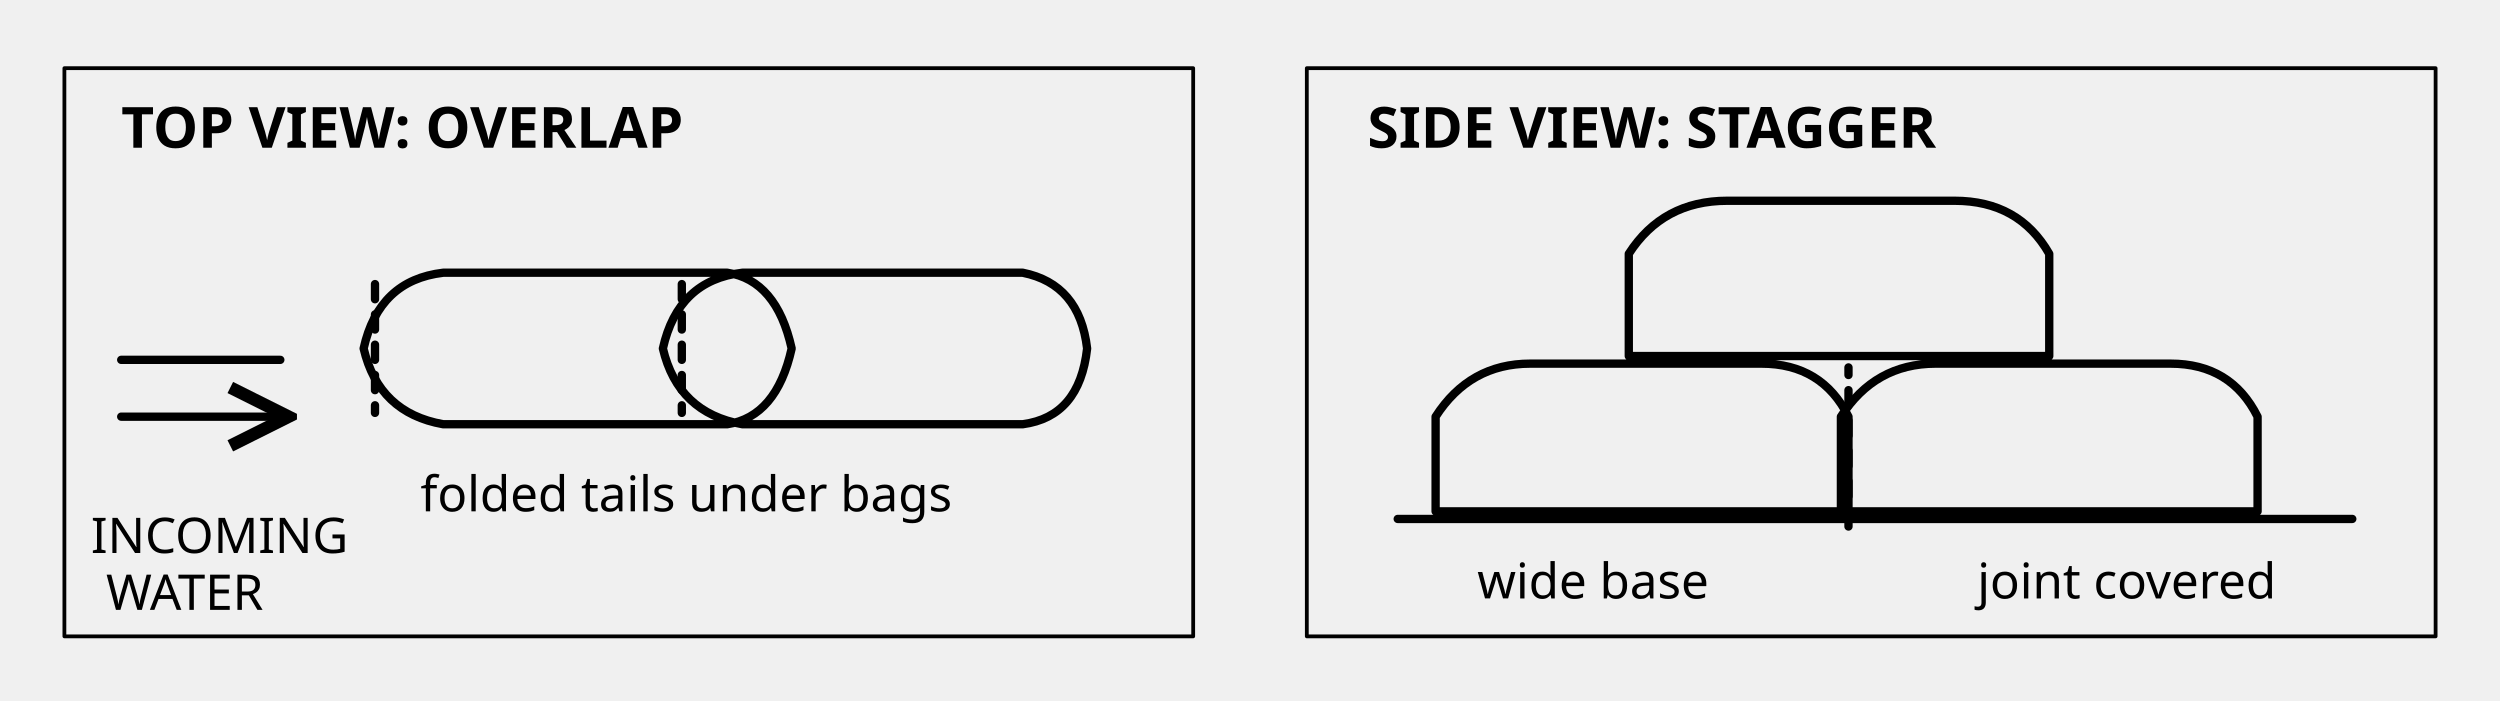
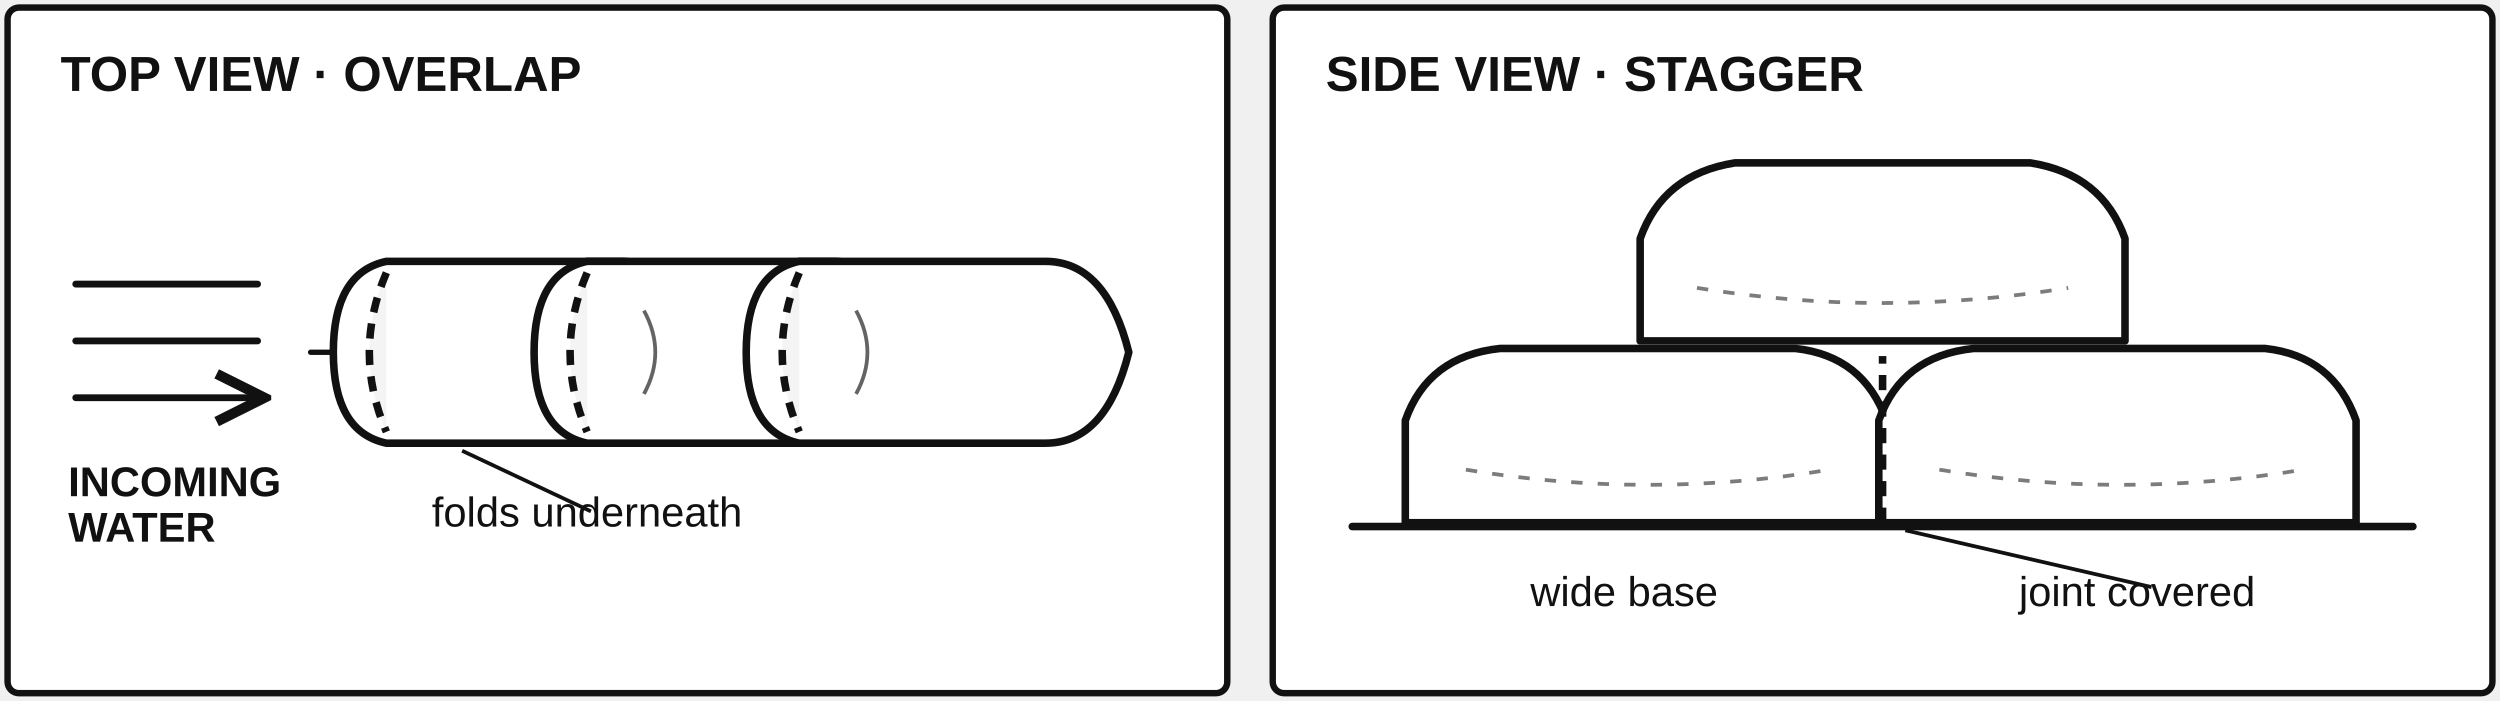
- <svg xmlns="http://www.w3.org/2000/svg" viewBox="0 0 660 185" role="img" aria-labelledby="t d">
+ <svg xmlns="http://www.w3.org/2000/svg" viewBox="0 0 660 185" role="img" aria-labelledby="title description">
  <defs>
-     <marker id="a" markerWidth="9" markerHeight="9" refX="7" refY="4.5" orient="auto">
-       <path d="M1 1l7 3.5L1 8" fill="none" stroke="#000" stroke-width="1.5" />
+     <marker id="arrow" markerWidth="9" markerHeight="9" refX="7" refY="4.5" orient="auto">
+       <path d="M1 1l7 3.5L1 8" fill="none" stroke="#111" stroke-width="1.5" />
    </marker>
  </defs>
-   <g fill="none" stroke="#000" stroke-width="2.2" stroke-linecap="round" stroke-linejoin="round">
-     <path d="M17 18h298v150H17zM345 18h298v150H345z" stroke-width="1" />
-     <path d="M32 95h42M32 110h42" marker-end="url(#a)" />
-     <path d="M96 92q4-18 21-20h75q13 2 17 20-4 18-17 20h-75q-17-3-21-20zM175 92q4-18 21-20h74q15 3 17 20-2 18-17 20h-74q-17-3-21-20z" />
-     <path d="M99 75v34M180 75v34" stroke-dasharray="4 4" />
-     <path d="M369 137h252M379 110q9-14 25-14h61q16 0 23 14v25H379zM486 110q9-14 25-14h62q16 0 23 14v25H486zM430 67q9-14 26-14h60q17 0 25 14v27H430z" />
-     <path d="M488 139V97" stroke-dasharray="4 4" />
+   <g fill="#fff" stroke="#111" stroke-linejoin="round">
+     <rect x="2" y="2" width="322" height="181" rx="3" stroke-width="1.7" />
+     <rect x="336" y="2" width="322" height="181" rx="3" stroke-width="1.7" />
  </g>
-   <g font-family="sans-serif" fill="#000">
-     <text x="32" y="39" font-size="15" font-weight="bold">TOP VIEW: OVERLAP</text>
-     <text x="24" y="146" font-size="13">INCOMING</text>
-     <text x="28" y="161" font-size="13">WATER</text>
-     <text x="111" y="135" font-size="13">folded tails under bags</text>
-     <text x="361" y="39" font-size="15" font-weight="bold">SIDE VIEW: STAGGER</text>
-     <text x="390" y="158" font-size="13">wide base</text>
-     <text x="522" y="158" font-size="13">joint covered</text>
+   <g fill="none" stroke="#111" stroke-linecap="round">
+     <path d="M20 75h48M20 90h48M20 105h48" stroke-width="1.8" marker-end="url(#arrow)" />
+     <path d="M82 93h25" stroke-width="1.4" marker-end="url(#arrow)" />
+   </g>
+   <g stroke="#111" stroke-width="2" stroke-linejoin="round">
+     <path d="M102 69h62q16 0 22 24-6 24-22 24h-62q-14-3-14-24t14-24z" fill="#fff" />
+     <path d="M155 69h65q16 0 22 24-6 24-22 24h-65q-14-3-14-24t14-24z" fill="#fff" />
+     <path d="M211 69h65q16 0 22 24-6 24-22 24h-65q-14-3-14-24t14-24z" fill="#fff" />
+     <path d="M102 72q-9 21 0 42M155 72q-9 21 0 42M211 72q-9 21 0 42" fill="#f4f4f4" stroke-dasharray="4 3" />
+     <path d="M170 82q6 11 0 22M226 82q6 11 0 22" fill="none" stroke-width="1" opacity=".65" />
+   </g>
+   <path d="M357 139h280" fill="none" stroke="#111" stroke-width="2" stroke-linecap="round" />
+   <g fill="#fff" stroke="#111" stroke-width="2" stroke-linejoin="round">
+     <path d="M371 111q6-17 25-19h78q18 2 24 19v27H371z" />
+     <path d="M496 111q6-17 25-19h77q18 2 24 19v27H496z" />
+     <path d="M433 63q6-17 25-20h78q19 3 25 20v27H433z" />
+     <path d="M497 138V94" fill="none" stroke-dasharray="4 3" />
+   </g>
+   <path d="M448 76q49 8 98 0M387 124q48 8 96 0M512 124q48 8 96 0" fill="none" stroke="#111" stroke-width="1" stroke-dasharray="3 4" opacity=".55" />
+   <g fill="#111" font-family="Arial, sans-serif">
+     <text x="16" y="24" font-size="13" font-weight="700">TOP VIEW · OVERLAP</text>
+     <text x="350" y="24" font-size="13" font-weight="700">SIDE VIEW · STAGGER</text>
+     <g font-size="11">
+       <text x="18" y="131" font-weight="700">INCOMING</text>
+       <text x="18" y="143" font-weight="700">WATER</text>
+       <text x="114" y="139">folds underneath</text>
+       <path d="M156 135l-34-16" fill="none" stroke="#111" stroke-width="1" />
+       <text x="404" y="160">wide base</text>
+       <text x="533" y="160">joint covered</text>
+       <path d="M568 155l-65-15" fill="none" stroke="#111" stroke-width="1" />
+     </g>
  </g>
</svg>
